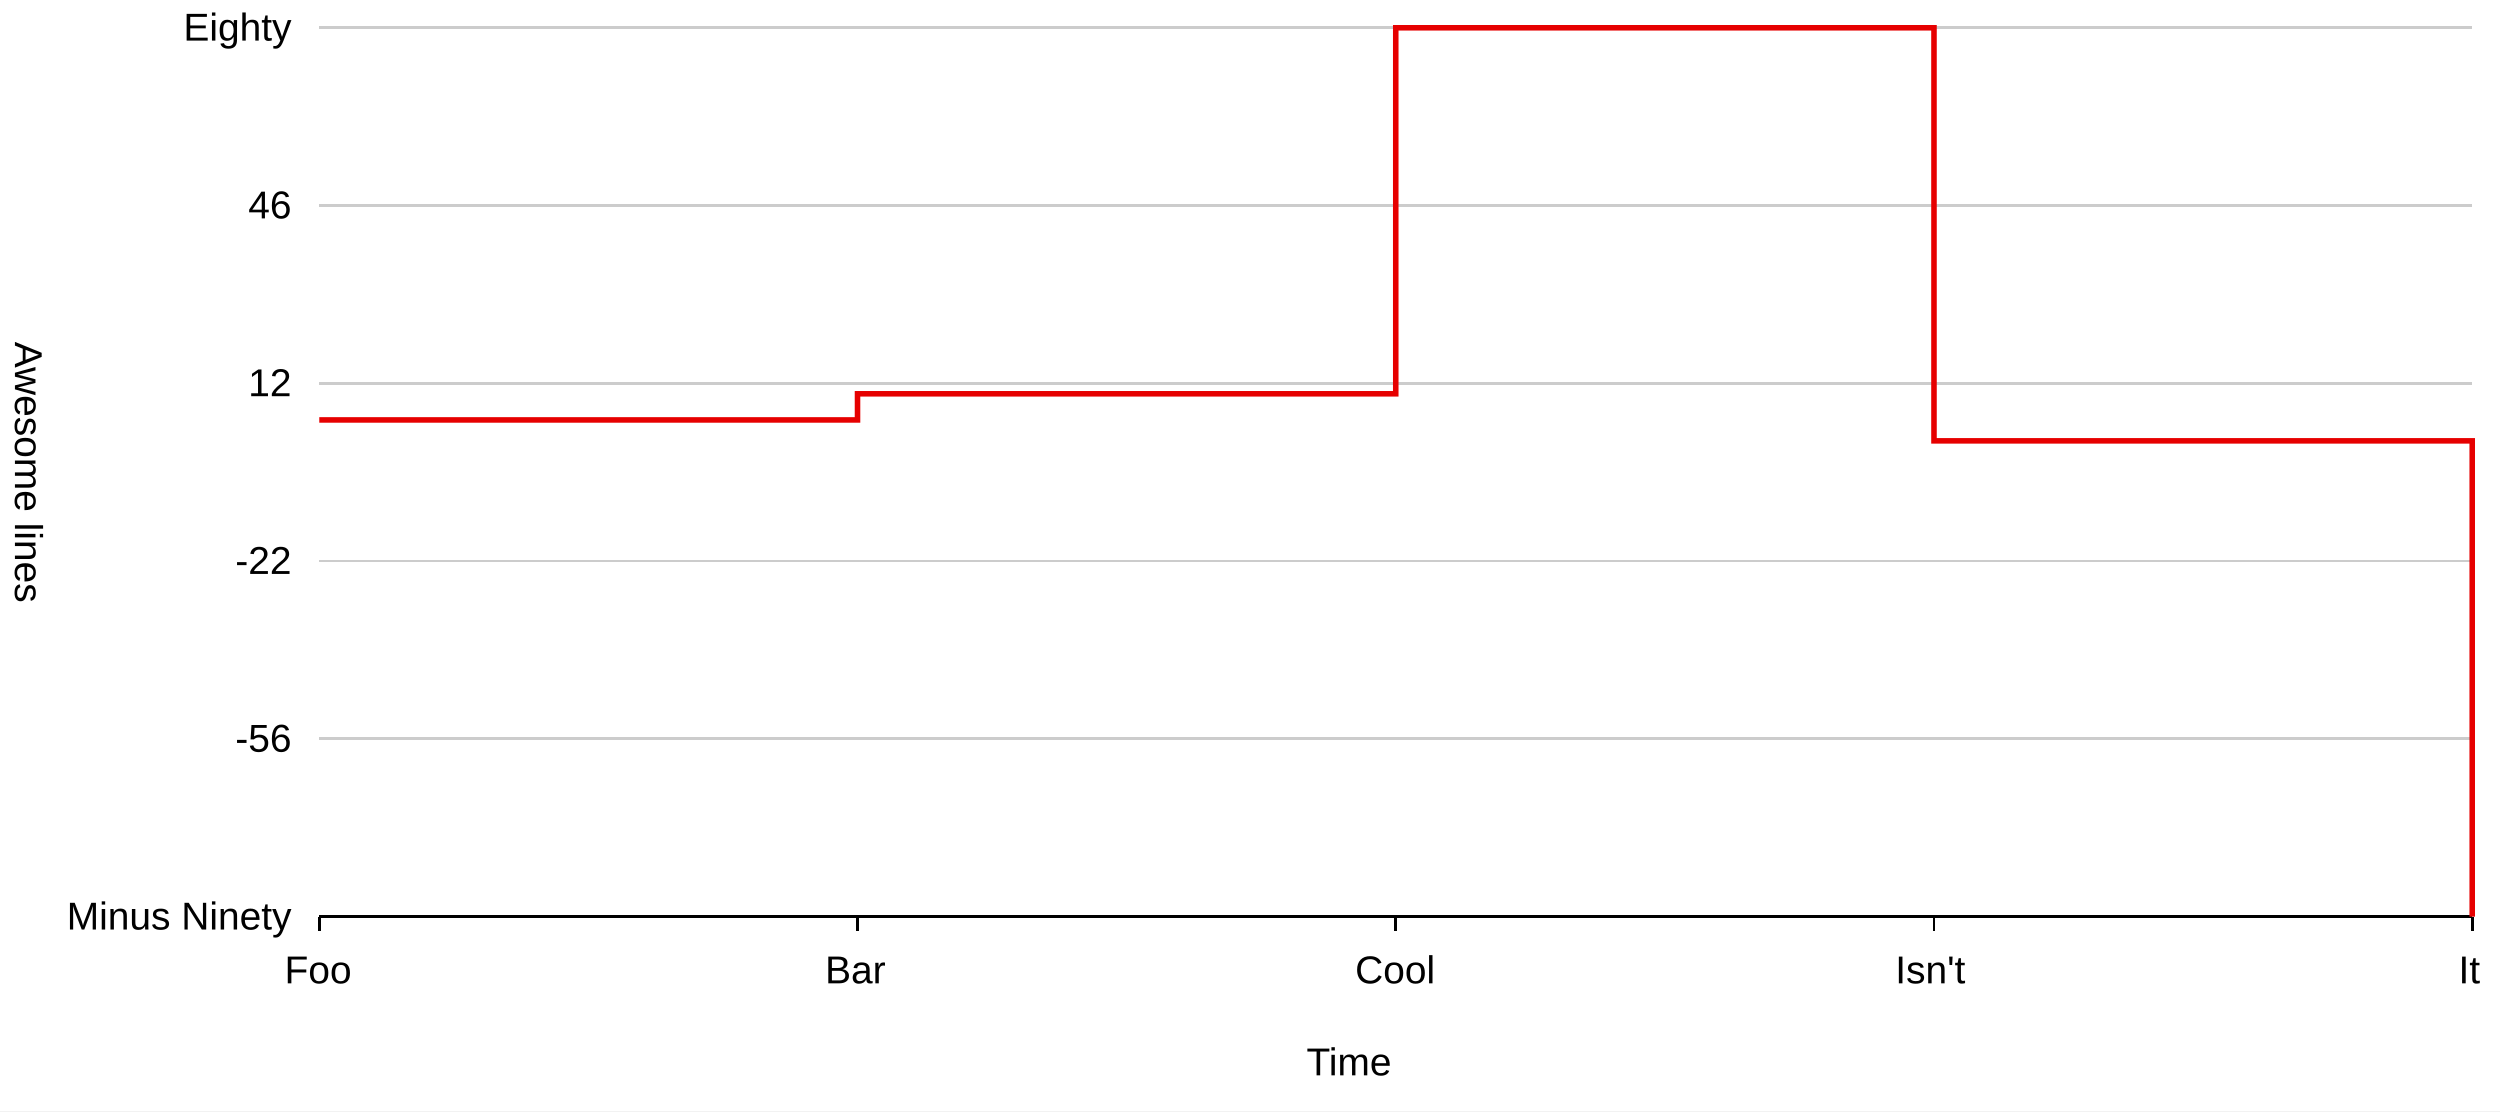
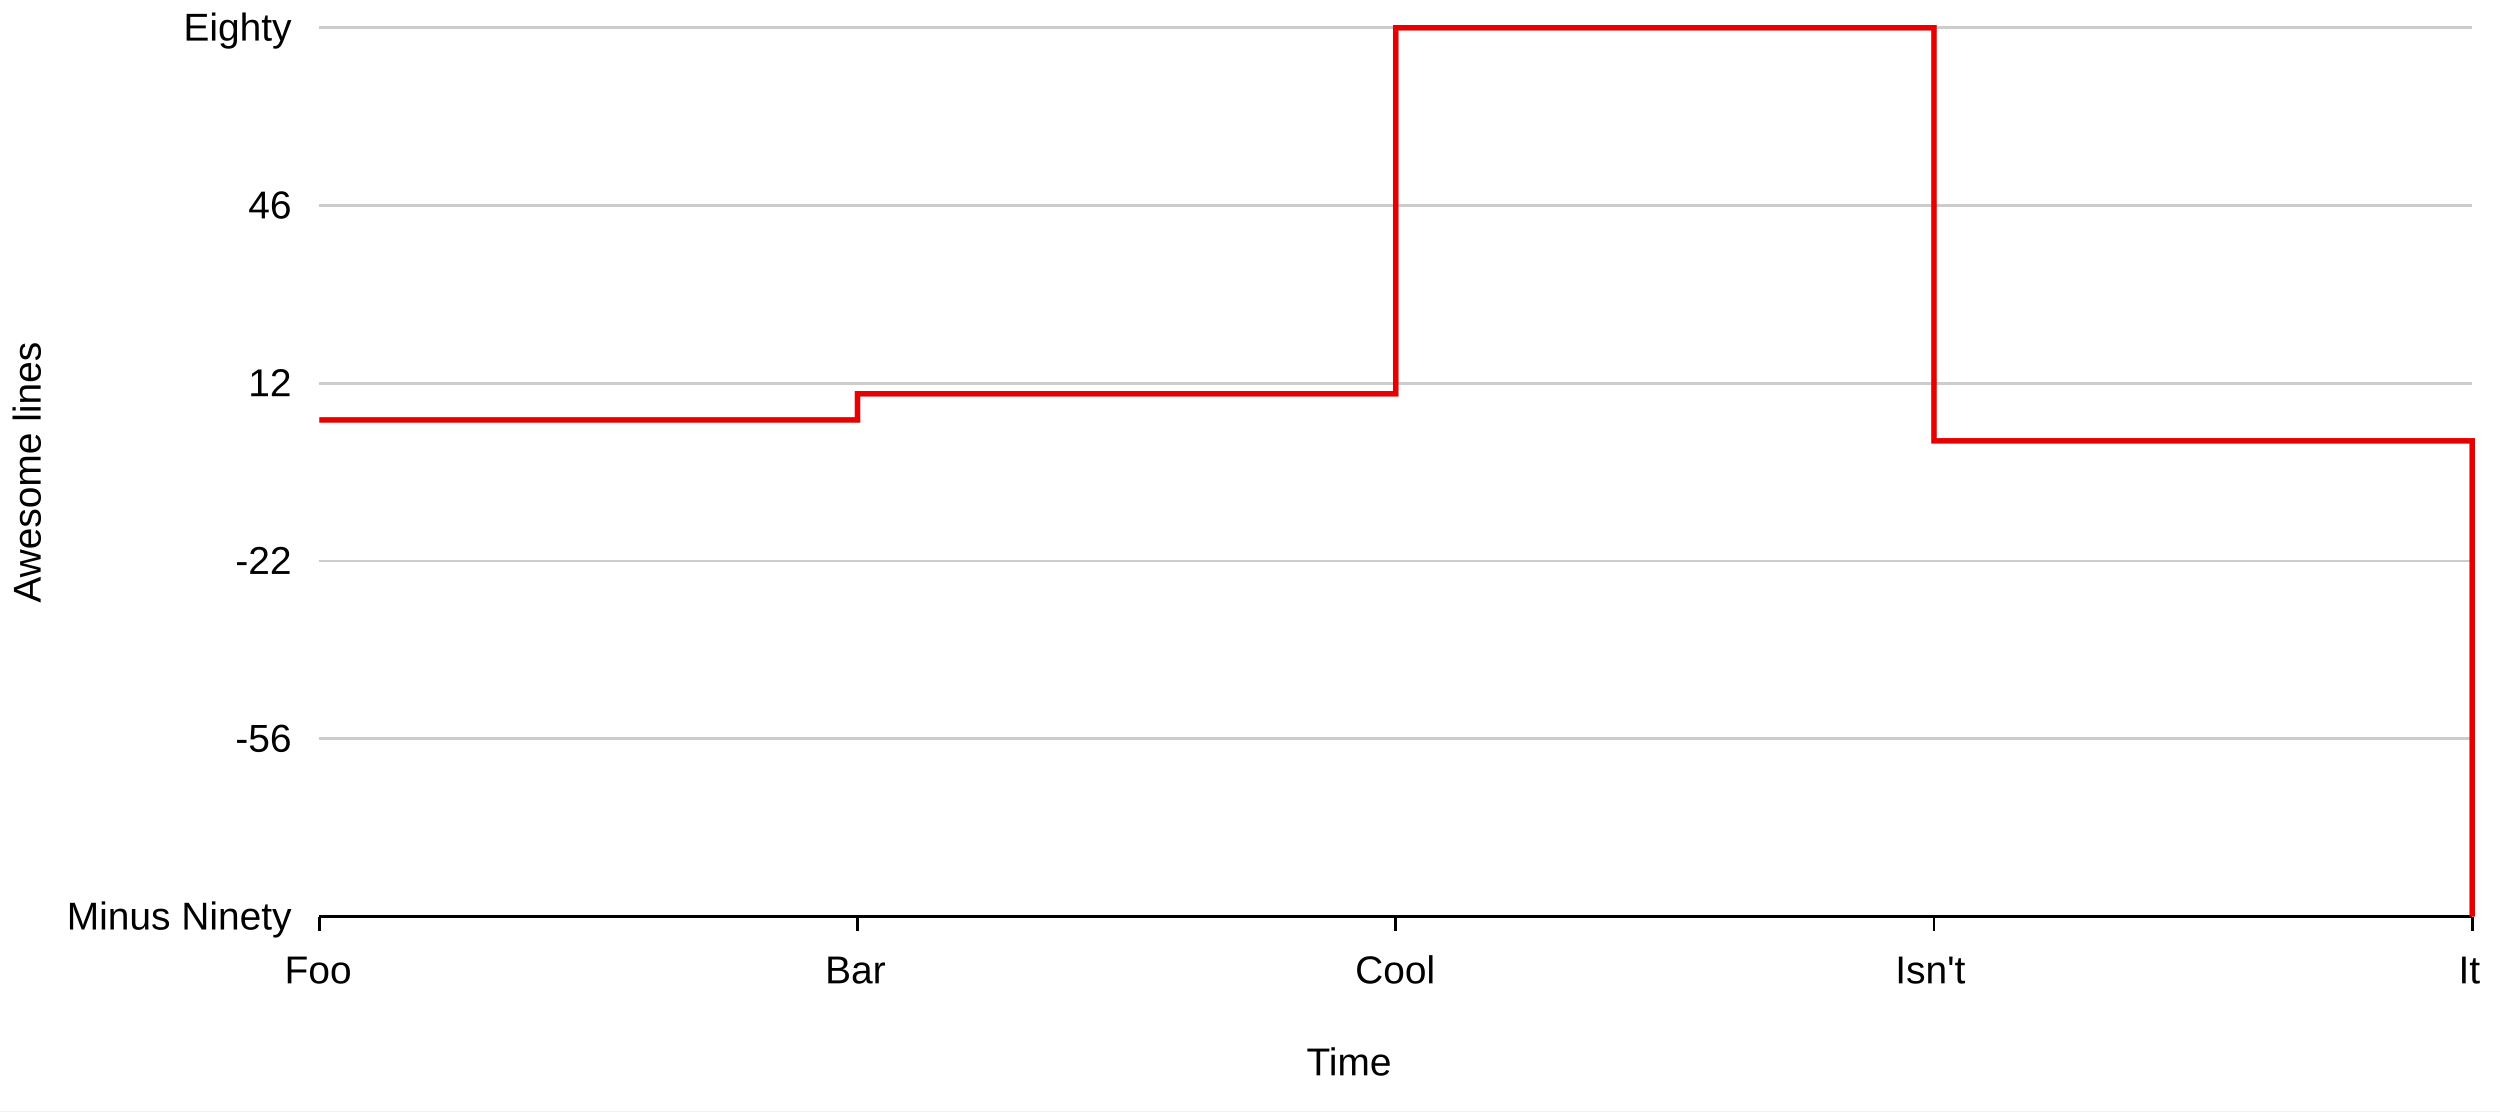
<svg xmlns="http://www.w3.org/2000/svg" id="php-charts-line-chart-custom-labels" width="900" height="400" viewBox="0 0 900 400" class="php-svg-charts">
  <g data-renderer-id="background">
    <rect data-renderer-id="rect" x="0" y="0" width="100%" height="100%" fill="white" />
  </g>
  <g data-renderer-id="grid">
    <line data-renderer-id="line" x1="114.94" y1="330" x2="890" y2="330" stroke="#ccc" stroke-width="1" shape-rendering="crispEdges" />
    <line data-renderer-id="line" x1="114.94" y1="266" x2="890" y2="266" stroke="#ccc" stroke-width="1" shape-rendering="crispEdges" />
    <line data-renderer-id="line" x1="114.94" y1="202" x2="890" y2="202" stroke="#ccc" stroke-width="1" shape-rendering="crispEdges" />
    <line data-renderer-id="line" x1="114.94" y1="138" x2="890" y2="138" stroke="#ccc" stroke-width="1" shape-rendering="crispEdges" />
    <line data-renderer-id="line" x1="114.94" y1="74" x2="890" y2="74" stroke="#ccc" stroke-width="1" shape-rendering="crispEdges" />
    <line data-renderer-id="line" x1="114.94" y1="10" x2="890" y2="10" stroke="#ccc" stroke-width="1" shape-rendering="crispEdges" />
  </g>
  <g data-renderer-id="lianco-lianco">
    <g data-renderer-id="axis">
      <g data-renderer-id="xaxis">
        <g data-renderer-id="textrect">
          <text x="470.34" y="387.125" text-rendering="optimizeLegibility" dominant-baseline="alphabetic" alignment-baseline="auto" fill="black" font-family="arial" font-size="14">Time</text>
        </g>
        <line data-renderer-id="line" x1="114.94" y1="330" x2="114.94" y2="335" fill="black" stroke="black" stroke-width="1" shape-rendering="crispEdges" />
        <g data-renderer-id="textrect">
          <text x="102.44" y="354" text-rendering="optimizeLegibility" dominant-baseline="alphabetic" alignment-baseline="auto" fill="black" font-family="arial" font-size="14">Foo</text>
        </g>
        <line data-renderer-id="line" x1="308.705" y1="330" x2="308.705" y2="335" fill="black" stroke="black" stroke-width="1" shape-rendering="crispEdges" />
        <g data-renderer-id="textrect">
          <text x="297.035" y="354" text-rendering="optimizeLegibility" dominant-baseline="alphabetic" alignment-baseline="auto" fill="black" font-family="arial" font-size="14">Bar</text>
        </g>
        <line data-renderer-id="line" x1="502.47" y1="330" x2="502.47" y2="335" fill="black" stroke="black" stroke-width="1" shape-rendering="crispEdges" />
        <g data-renderer-id="textrect">
          <text x="487.845" y="354" text-rendering="optimizeLegibility" dominant-baseline="alphabetic" alignment-baseline="auto" fill="black" font-family="arial" font-size="14">Cool</text>
        </g>
        <line data-renderer-id="line" x1="696.235" y1="330" x2="696.235" y2="335" fill="black" stroke="black" stroke-width="1" shape-rendering="crispEdges" />
        <g data-renderer-id="textrect">
          <text x="682.29" y="354" text-rendering="optimizeLegibility" dominant-baseline="alphabetic" alignment-baseline="auto" fill="black" font-family="arial" font-size="14">Isn't</text>
        </g>
        <line data-renderer-id="line" x1="890" y1="330" x2="890" y2="335" fill="black" stroke="black" stroke-width="1" shape-rendering="crispEdges" />
        <g data-renderer-id="textrect">
          <text x="885.055" y="354" text-rendering="optimizeLegibility" dominant-baseline="alphabetic" alignment-baseline="auto" fill="black" font-family="arial" font-size="14">It</text>
        </g>
        <line data-renderer-id="line" x1="114.94" y1="330" x2="890" y2="330" fill="black" stroke="black" stroke-width="1" shape-rendering="crispEdges" />
      </g>
      <g data-renderer-id="yaxis">
        <g data-renderer-id="textrect">
          <text text-anchor="end" x="104.94" y="334.625" text-rendering="optimizeLegibility" dominant-baseline="alphabetic" alignment-baseline="auto" fill="black" font-family="arial" font-size="14">Minus Ninety</text>
        </g>
        <g data-renderer-id="textrect">
          <text text-anchor="end" x="104.94" y="270.625" text-rendering="optimizeLegibility" dominant-baseline="alphabetic" alignment-baseline="auto" fill="black" font-family="arial" font-size="14">-56</text>
        </g>
        <g data-renderer-id="textrect">
          <text text-anchor="end" x="104.94" y="206.625" text-rendering="optimizeLegibility" dominant-baseline="alphabetic" alignment-baseline="auto" fill="black" font-family="arial" font-size="14">-22</text>
        </g>
        <g data-renderer-id="textrect">
          <text text-anchor="end" x="104.94" y="142.625" text-rendering="optimizeLegibility" dominant-baseline="alphabetic" alignment-baseline="auto" fill="black" font-family="arial" font-size="14">12</text>
        </g>
        <g data-renderer-id="textrect">
          <text text-anchor="end" x="104.94" y="78.625" text-rendering="optimizeLegibility" dominant-baseline="alphabetic" alignment-baseline="auto" fill="black" font-family="arial" font-size="14">46</text>
        </g>
        <g data-renderer-id="textrect">
          <text text-anchor="end" x="104.94" y="14.625" text-rendering="optimizeLegibility" dominant-baseline="alphabetic" alignment-baseline="auto" fill="black" font-family="arial" font-size="14">Eighty</text>
        </g>
-         <g transform="rotate(90, 10, 170)" data-renderer-id="textrect">
+         <g transform="rotate(-90, 10, 170)" data-renderer-id="textrect">
          <text text-anchor="middle" x="10" y="174.625" text-rendering="optimizeLegibility" dominant-baseline="alphabetic" alignment-baseline="auto" fill="black" font-family="arial" font-size="14">Awesome lines</text>
        </g>
      </g>
    </g>
    <g data-renderer-id="series">
      <g data-renderer-id="series-data">
        <path data-renderer-id="path" stroke="black" stroke-width="1" />
        <path data-renderer-id="path" d="M 114.94,151.176 L 308.705,151.176 L 308.705,141.765 L 502.47,141.765 L 502.47,10 L 696.235,10 L 696.235,158.706 L 890,158.706 L 890,330 " fill="none" stroke="hsl(0, 100%, 45%)" stroke-width="2" />
        <circle data-value-x-label="Foo" data-value-x="0" data-value-y="5" data-value-y-label="Five" data-renderer-id="circle" cx="114.94" cy="151.176" r="0" fill="none" />
        <circle data-value-x-label="Bar" data-value-x="1" data-value-y="10" data-value-y-label="Ten" data-renderer-id="circle" cx="308.705" cy="141.765" r="0" fill="none" />
        <circle data-value-x-label="Cool" data-value-x="2" data-value-y="80" data-value-y-label="Eighty" data-renderer-id="circle" cx="502.47" cy="10" r="0" fill="none" />
        <circle data-value-x-label="Isn't" data-value-x="4" data-value-y="1" data-value-y-label="One" data-renderer-id="circle" cx="696.235" cy="158.706" r="0" fill="none" />
        <circle data-value-x-label="It" data-value-x="5" data-value-y="-90" data-value-y-label="Minus Ninety" data-renderer-id="circle" cx="890" cy="330" r="0" fill="none" />
      </g>
    </g>
    <g data-renderer-id="labels" />
  </g>
</svg>
